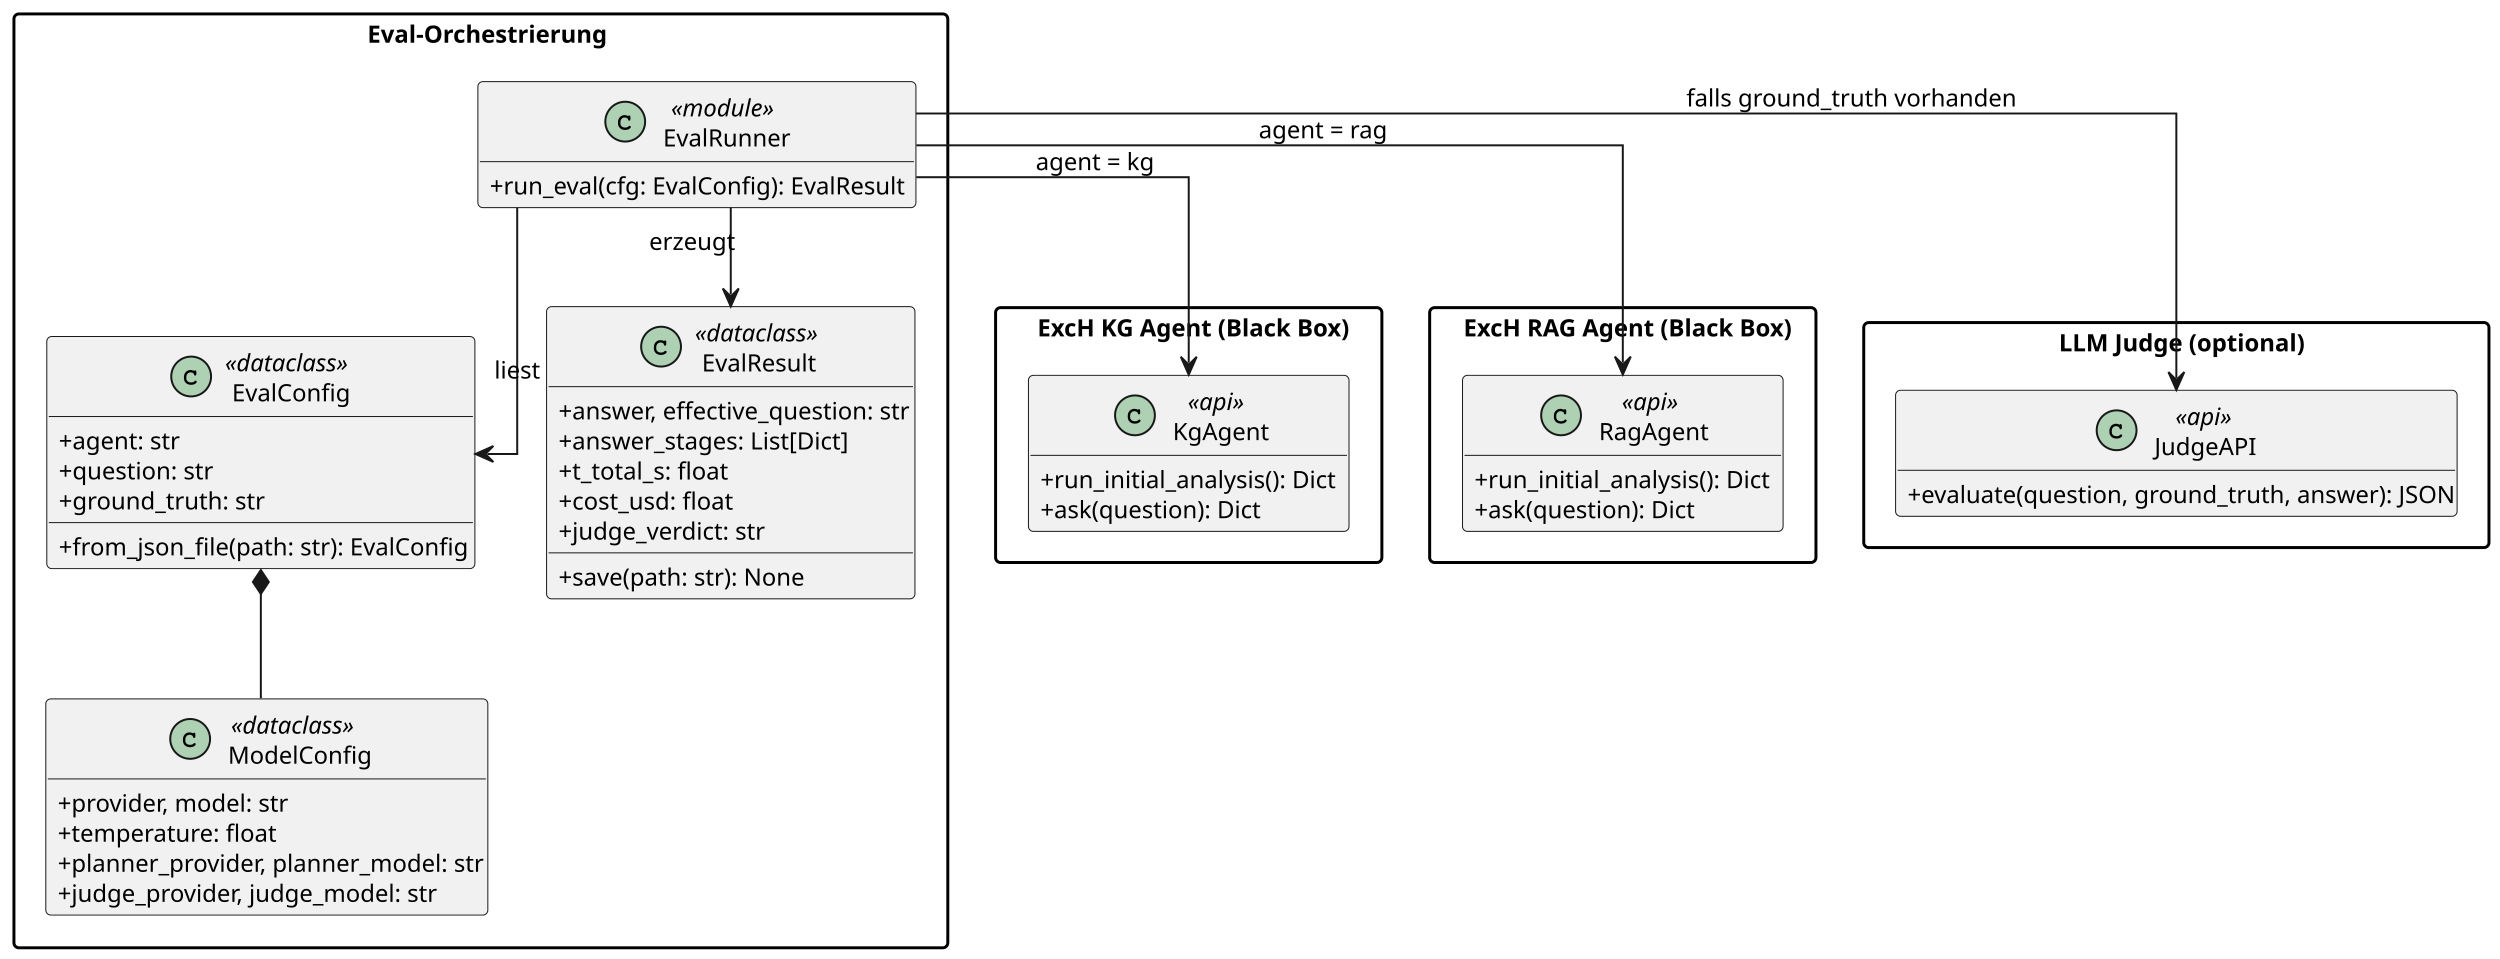
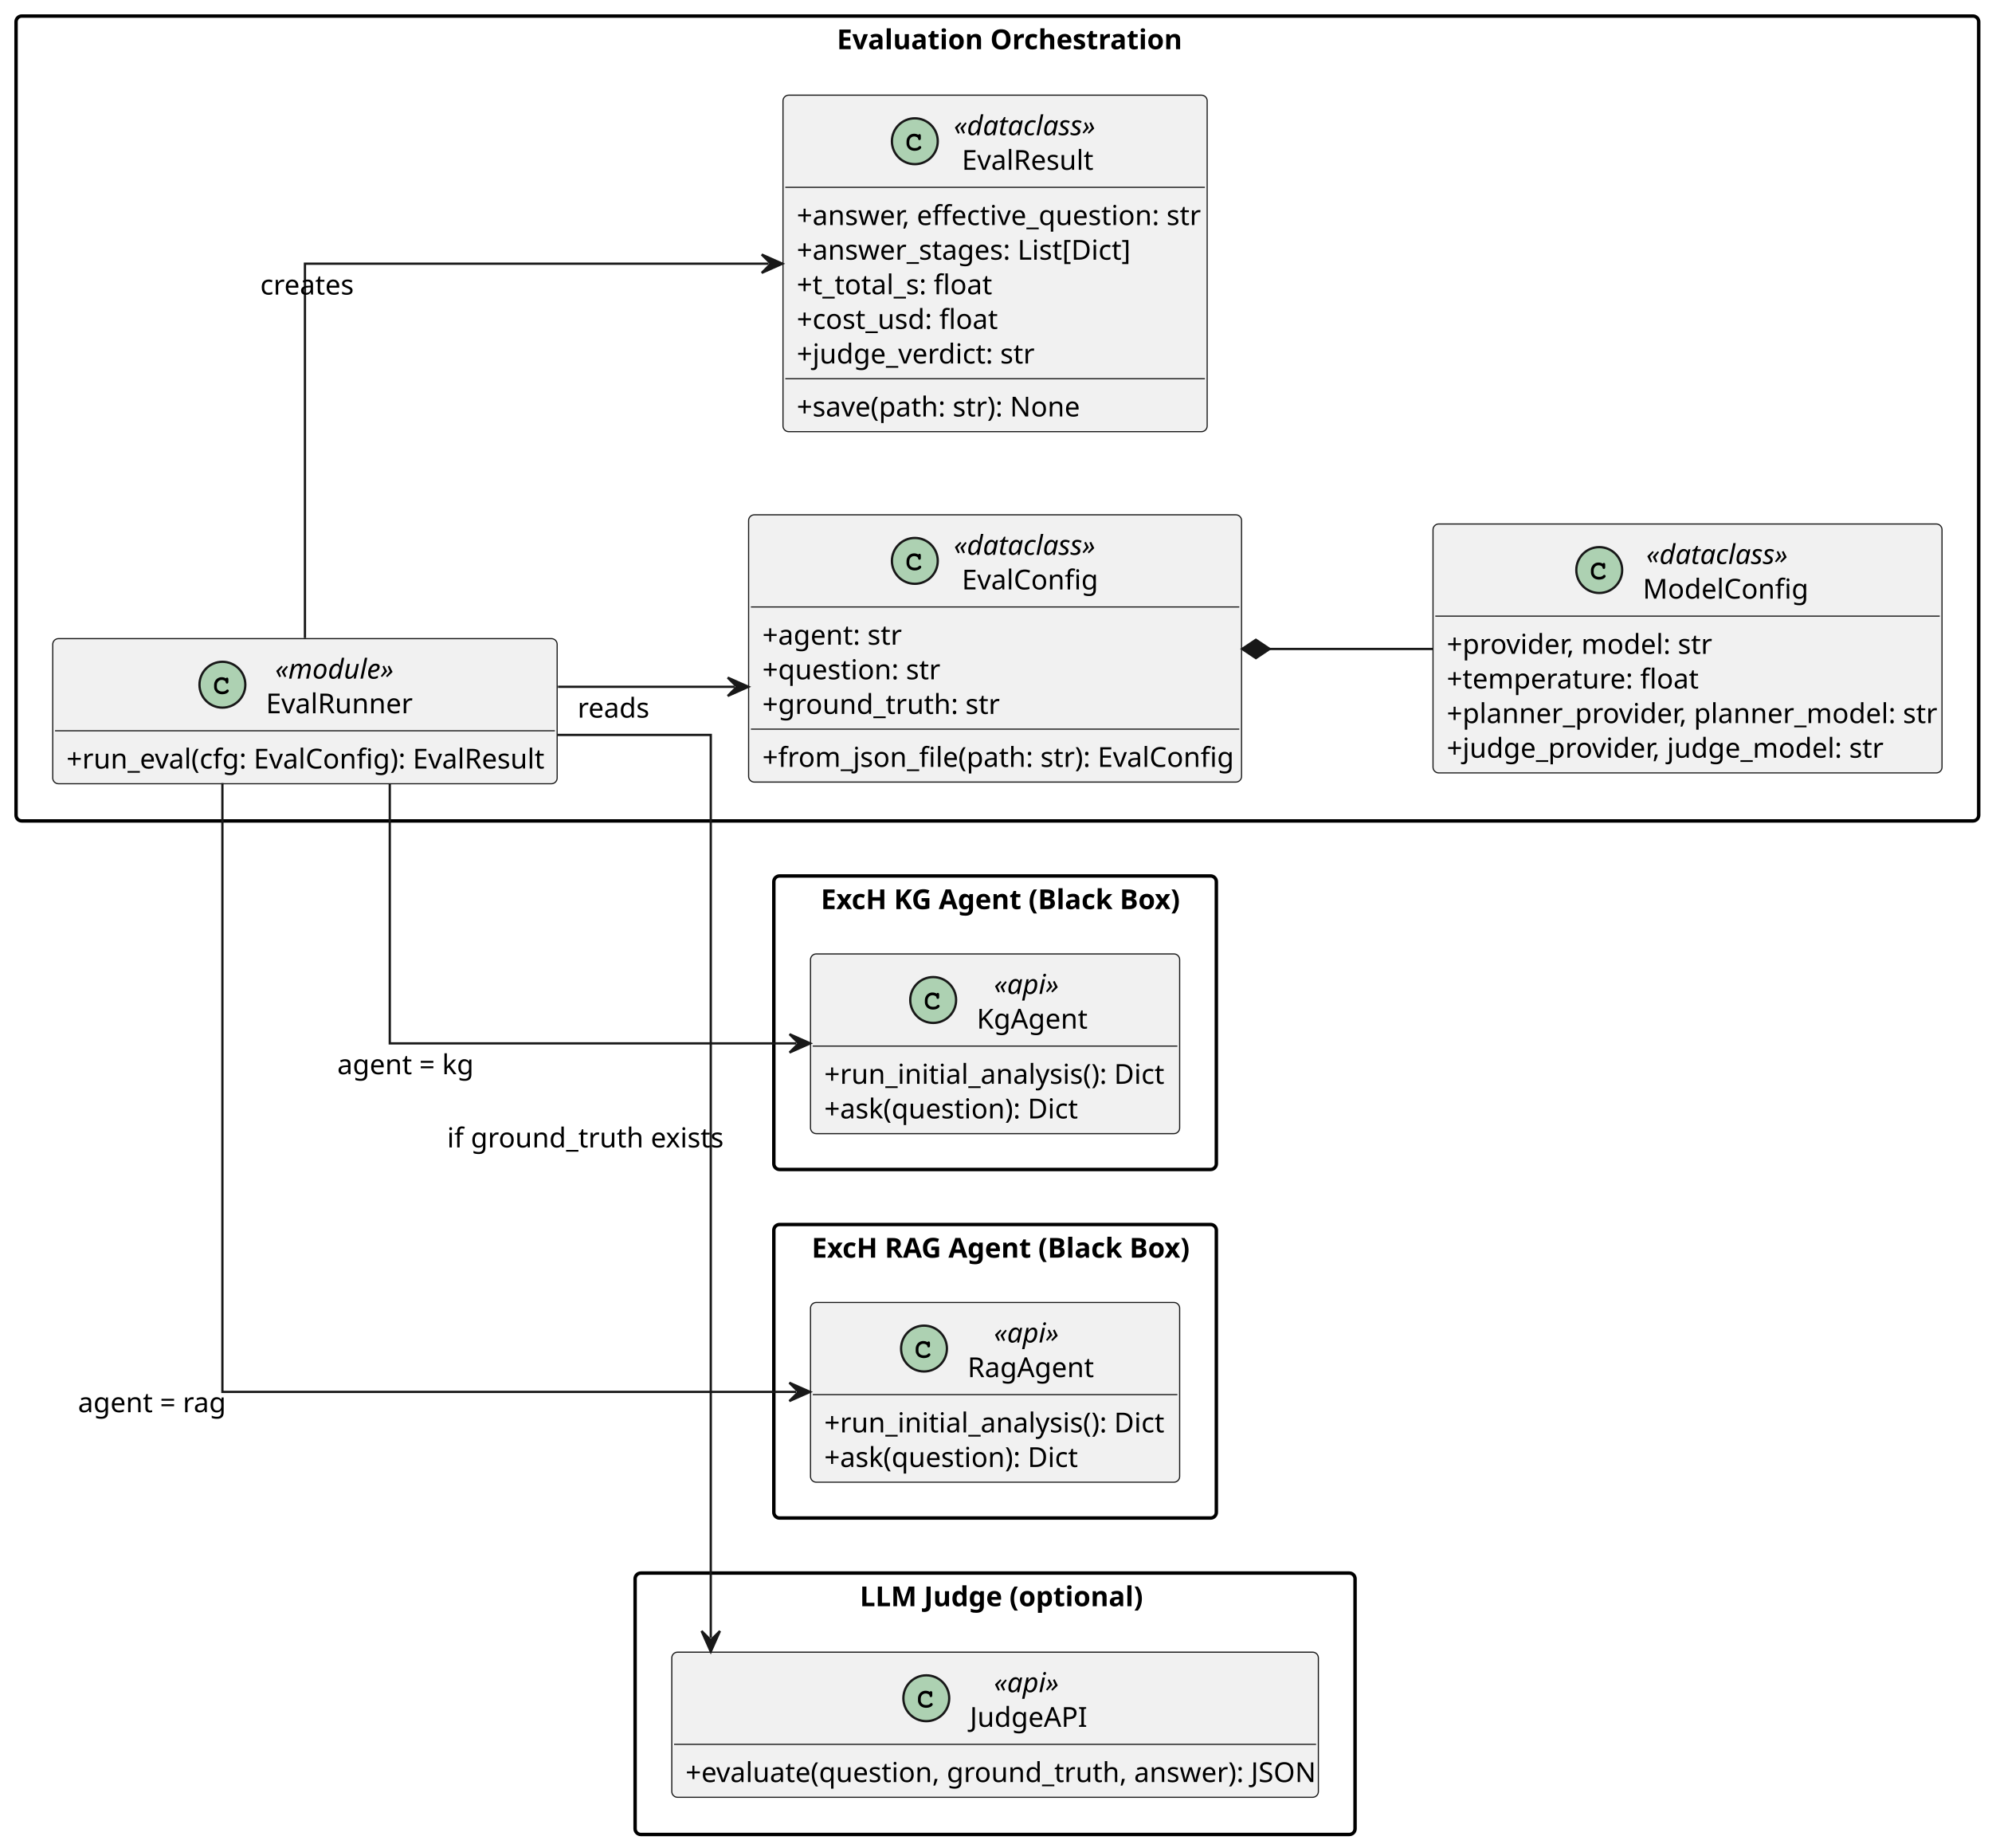
- <svg xmlns="http://www.w3.org/2000/svg" contentStyleType="text/css" height="702.917px" preserveAspectRatio="none" style="width:1831px;height:702px;background:#FFFFFF;" version="1.1" viewBox="0 0 1831 702" width="1831.667px" zoomAndPan="magnify">
+ <svg xmlns="http://www.w3.org/2000/svg" contentStyleType="text/css" height="1175.417px" preserveAspectRatio="none" style="width:1267px;height:1175px;background:#FFFFFF;" version="1.1" viewBox="0 0 1267 1175" width="1267.292px" zoomAndPan="magnify">
  <defs />
  <g>
-     <g id="cluster_Eval-Orchestrierung">
-       <rect fill="none" height="683.958" rx="3.646" ry="3.646" style="stroke:#000000;stroke-width:2.188;" width="683.958" x="10.208" y="10.208" />
-       <text fill="#000000" font-family="sans-serif" font-size="17.5" font-weight="bold" lengthAdjust="spacing" textLength="166.25" x="269.062" y="31.291">Eval-Orchestrierung</text>
+     <g id="cluster_Evaluation Orchestration">
+       <rect fill="none" height="511.875" rx="3.646" ry="3.646" style="stroke:#000000;stroke-width:2.188;" width="1248.333" x="10.208" y="10.208" />
+       <text fill="#000000" font-family="sans-serif" font-size="17.5" font-weight="bold" lengthAdjust="spacing" textLength="204.167" x="532.292" y="31.291">Evaluation Orchestration</text>
    </g>
    <g id="cluster_ExcH KG Agent (Black Box)">
-       <rect fill="none" height="186.667" rx="3.646" ry="3.646" style="stroke:#000000;stroke-width:2.188;" width="282.917" x="729.167" y="225.312" />
-       <text fill="#000000" font-family="sans-serif" font-size="17.5" font-weight="bold" lengthAdjust="spacing" textLength="221.667" x="759.792" y="246.396">ExcH KG Agent (Black Box)</text>
+       <rect fill="none" height="186.667" rx="3.646" ry="3.646" style="stroke:#000000;stroke-width:2.188;" width="281.458" x="492.188" y="557.083" />
+       <text fill="#000000" font-family="sans-serif" font-size="17.5" font-weight="bold" lengthAdjust="spacing" textLength="221.667" x="522.083" y="578.167">ExcH KG Agent (Black Box)</text>
    </g>
    <g id="cluster_ExcH RAG Agent (Black Box)">
-       <rect fill="none" height="186.667" rx="3.646" ry="3.646" style="stroke:#000000;stroke-width:2.188;" width="282.917" x="1047.083" y="225.312" />
-       <text fill="#000000" font-family="sans-serif" font-size="17.5" font-weight="bold" lengthAdjust="spacing" textLength="233.333" x="1071.875" y="246.396">ExcH RAG Agent (Black Box)</text>
+       <rect fill="none" height="186.667" rx="3.646" ry="3.646" style="stroke:#000000;stroke-width:2.188;" width="281.458" x="492.188" y="778.75" />
+       <text fill="#000000" font-family="sans-serif" font-size="17.5" font-weight="bold" lengthAdjust="spacing" textLength="233.333" x="516.25" y="799.833">ExcH RAG Agent (Black Box)</text>
    </g>
    <g id="cluster_LLM Judge (optional)">
-       <rect fill="none" height="164.792" rx="3.646" ry="3.646" style="stroke:#000000;stroke-width:2.188;" width="457.917" x="1365" y="236.25" />
-       <text fill="#000000" font-family="sans-serif" font-size="17.5" font-weight="bold" lengthAdjust="spacing" textLength="172.083" x="1507.917" y="257.333">LLM Judge (optional)</text>
+       <rect fill="none" height="166.25" rx="3.646" ry="3.646" style="stroke:#000000;stroke-width:2.188;" width="457.917" x="403.958" y="1000.417" />
+       <text fill="#000000" font-family="sans-serif" font-size="17.5" font-weight="bold" lengthAdjust="spacing" textLength="172.083" x="546.875" y="1021.5">LLM Judge (optional)</text>
    </g>
    <g id="elem_ModelConfig">
-       <rect codeLine="23" fill="#F1F1F1" height="158.32" id="ModelConfig" rx="3.646" ry="3.646" style="stroke:#181818;stroke-width:0.729;" width="323.75" x="33.542" y="511.875" />
-       <ellipse cx="139.271" cy="541.178" fill="#ADD1B2" rx="14.583" ry="14.583" style="stroke:#181818;stroke-width:1.458;" />
-       <path d="M141.435,537.1 Q141.595,536.872 141.789,536.758 Q141.982,536.644 142.21,536.644 Q142.598,536.644 142.837,536.917 Q143.076,537.191 143.076,537.806 L143.076,539.31 Q143.076,539.925 142.837,540.199 Q142.598,540.472 142.21,540.472 Q141.846,540.472 141.641,540.267 Q141.435,540.085 141.322,539.538 Q141.276,539.173 141.094,538.991 Q140.729,538.604 140.102,538.376 Q139.476,538.148 138.838,538.148 Q138.063,538.148 137.402,538.49 Q136.742,538.831 136.24,539.595 Q135.739,540.358 135.739,541.429 L135.739,542.568 Q135.739,543.822 136.662,544.665 Q137.585,545.508 139.202,545.508 Q140.182,545.508 140.866,545.257 Q141.253,545.098 141.686,544.642 Q141.96,544.369 142.119,544.289 Q142.279,544.209 142.461,544.209 Q142.826,544.209 143.088,544.471 Q143.35,544.733 143.35,545.098 Q143.35,545.462 142.985,545.872 Q142.461,546.465 141.641,546.807 Q140.547,547.262 139.225,547.262 Q137.653,547.262 136.423,546.624 Q135.397,546.123 134.691,545.006 Q133.984,543.89 133.984,542.591 L133.984,541.406 Q133.984,540.039 134.622,538.854 Q135.26,537.669 136.388,537.031 Q137.516,536.393 138.769,536.393 Q139.544,536.393 140.205,536.564 Q140.866,536.735 141.435,537.1 Z " fill="#000000" />
-       <text fill="#000000" font-family="sans-serif" font-size="17.5" font-style="italic" lengthAdjust="spacing" textLength="96.25" x="169.167" y="537.333">«dataclass»</text>
-       <text fill="#000000" font-family="sans-serif" font-size="17.5" lengthAdjust="spacing" textLength="100.625" x="166.979" y="559.345">ModelConfig</text>
-       <line style="stroke:#181818;stroke-width:0.729;" x1="35" x2="355.833" y1="570.482" y2="570.482" />
-       <text fill="#000000" font-family="sans-serif" font-size="17.5" lengthAdjust="spacing" textLength="163.333" x="42.292" y="594.482">+provider, model: str</text>
-       <text fill="#000000" font-family="sans-serif" font-size="17.5" lengthAdjust="spacing" textLength="150.208" x="42.292" y="616.493">+temperature: float</text>
-       <text fill="#000000" font-family="sans-serif" font-size="17.5" lengthAdjust="spacing" textLength="306.25" x="42.292" y="638.505">+planner_provider, planner_model: str</text>
-       <text fill="#000000" font-family="sans-serif" font-size="17.5" lengthAdjust="spacing" textLength="274.167" x="42.292" y="660.517">+judge_provider, judge_model: str</text>
+       <rect codeLine="23" fill="#F1F1F1" height="158.32" id="ModelConfig" rx="3.646" ry="3.646" style="stroke:#181818;stroke-width:0.729;" width="323.75" x="911.458" y="333.229" />
+       <ellipse cx="1017.188" cy="362.533" fill="#ADD1B2" rx="14.583" ry="14.583" style="stroke:#181818;stroke-width:1.458;" />
+       <path d="M1019.352,358.454 Q1019.512,358.226 1019.705,358.112 Q1019.899,357.998 1020.127,357.998 Q1020.514,357.998 1020.754,358.272 Q1020.993,358.545 1020.993,359.16 L1020.993,360.664 Q1020.993,361.279 1020.754,361.553 Q1020.514,361.826 1020.127,361.826 Q1019.762,361.826 1019.557,361.621 Q1019.352,361.439 1019.238,360.892 Q1019.193,360.527 1019.01,360.345 Q1018.646,359.958 1018.019,359.73 Q1017.393,359.502 1016.755,359.502 Q1015.98,359.502 1015.319,359.844 Q1014.658,360.185 1014.157,360.949 Q1013.656,361.712 1013.656,362.783 L1013.656,363.923 Q1013.656,365.176 1014.578,366.019 Q1015.501,366.862 1017.119,366.862 Q1018.099,366.862 1018.783,366.611 Q1019.17,366.452 1019.603,365.996 Q1019.876,365.723 1020.036,365.643 Q1020.195,365.563 1020.378,365.563 Q1020.742,365.563 1021.004,365.825 Q1021.266,366.087 1021.266,366.452 Q1021.266,366.816 1020.902,367.227 Q1020.378,367.819 1019.557,368.161 Q1018.463,368.616 1017.142,368.616 Q1015.57,368.616 1014.339,367.978 Q1013.314,367.477 1012.607,366.361 Q1011.901,365.244 1011.901,363.945 L1011.901,362.76 Q1011.901,361.393 1012.539,360.208 Q1013.177,359.023 1014.305,358.385 Q1015.433,357.747 1016.686,357.747 Q1017.461,357.747 1018.122,357.918 Q1018.783,358.089 1019.352,358.454 Z " fill="#000000" />
+       <text fill="#000000" font-family="sans-serif" font-size="17.5" font-style="italic" lengthAdjust="spacing" textLength="96.25" x="1047.083" y="358.687">«dataclass»</text>
+       <text fill="#000000" font-family="sans-serif" font-size="17.5" lengthAdjust="spacing" textLength="100.625" x="1044.896" y="380.699">ModelConfig</text>
+       <line style="stroke:#181818;stroke-width:0.729;" x1="912.917" x2="1233.75" y1="391.836" y2="391.836" />
+       <text fill="#000000" font-family="sans-serif" font-size="17.5" lengthAdjust="spacing" textLength="163.333" x="920.208" y="415.836">+provider, model: str</text>
+       <text fill="#000000" font-family="sans-serif" font-size="17.5" lengthAdjust="spacing" textLength="150.208" x="920.208" y="437.848">+temperature: float</text>
+       <text fill="#000000" font-family="sans-serif" font-size="17.5" lengthAdjust="spacing" textLength="306.25" x="920.208" y="459.859">+planner_provider, planner_model: str</text>
+       <text fill="#000000" font-family="sans-serif" font-size="17.5" lengthAdjust="spacing" textLength="274.167" x="920.208" y="481.871">+judge_provider, judge_model: str</text>
    </g>
    <g id="elem_EvalConfig">
-       <rect codeLine="29" fill="#F1F1F1" height="169.987" id="EvalConfig" rx="3.646" ry="3.646" style="stroke:#181818;stroke-width:0.729;" width="313.542" x="34.271" y="246.458" />
-       <ellipse cx="140" cy="275.762" fill="#ADD1B2" rx="14.583" ry="14.583" style="stroke:#181818;stroke-width:1.458;" />
-       <path d="M142.165,271.683 Q142.324,271.455 142.518,271.341 Q142.712,271.227 142.94,271.227 Q143.327,271.227 143.566,271.501 Q143.805,271.774 143.805,272.389 L143.805,273.893 Q143.805,274.509 143.566,274.782 Q143.327,275.055 142.94,275.055 Q142.575,275.055 142.37,274.85 Q142.165,274.668 142.051,274.121 Q142.005,273.757 141.823,273.574 Q141.458,273.187 140.832,272.959 Q140.205,272.731 139.567,272.731 Q138.792,272.731 138.131,273.073 Q137.471,273.415 136.969,274.178 Q136.468,274.941 136.468,276.012 L136.468,277.152 Q136.468,278.405 137.391,279.248 Q138.314,280.091 139.932,280.091 Q140.911,280.091 141.595,279.841 Q141.982,279.681 142.415,279.225 Q142.689,278.952 142.848,278.872 Q143.008,278.792 143.19,278.792 Q143.555,278.792 143.817,279.054 Q144.079,279.316 144.079,279.681 Q144.079,280.046 143.714,280.456 Q143.19,281.048 142.37,281.39 Q141.276,281.846 139.954,281.846 Q138.382,281.846 137.152,281.208 Q136.126,280.706 135.42,279.59 Q134.714,278.473 134.714,277.175 L134.714,275.99 Q134.714,274.622 135.352,273.438 Q135.99,272.253 137.118,271.615 Q138.245,270.977 139.499,270.977 Q140.273,270.977 140.934,271.147 Q141.595,271.318 142.165,271.683 Z " fill="#000000" />
-       <text fill="#000000" font-family="sans-serif" font-size="17.5" font-style="italic" lengthAdjust="spacing" textLength="96.25" x="164.792" y="271.916">«dataclass»</text>
-       <text fill="#000000" font-family="sans-serif" font-size="17.5" lengthAdjust="spacing" textLength="86.042" x="169.896" y="293.928">EvalConfig</text>
-       <line style="stroke:#181818;stroke-width:0.729;" x1="35.729" x2="346.354" y1="305.065" y2="305.065" />
-       <text fill="#000000" font-family="sans-serif" font-size="17.5" lengthAdjust="spacing" textLength="84.583" x="43.021" y="329.065">+agent: str</text>
-       <text fill="#000000" font-family="sans-serif" font-size="17.5" lengthAdjust="spacing" textLength="109.375" x="43.021" y="351.077">+question: str</text>
-       <text fill="#000000" font-family="sans-serif" font-size="17.5" lengthAdjust="spacing" textLength="141.458" x="43.021" y="373.088">+ground_truth: str</text>
-       <line style="stroke:#181818;stroke-width:0.729;" x1="35.729" x2="346.354" y1="382.767" y2="382.767" />
-       <text fill="#000000" font-family="sans-serif" font-size="17.5" lengthAdjust="spacing" textLength="296.042" x="43.021" y="406.767">+from_json_file(path: str): EvalConfig</text>
+       <rect codeLine="29" fill="#F1F1F1" height="169.987" id="EvalConfig" rx="3.646" ry="3.646" style="stroke:#181818;stroke-width:0.729;" width="313.542" x="476.146" y="327.396" />
+       <ellipse cx="581.875" cy="356.699" fill="#ADD1B2" rx="14.583" ry="14.583" style="stroke:#181818;stroke-width:1.458;" />
+       <path d="M584.04,352.62 Q584.199,352.393 584.393,352.279 Q584.587,352.165 584.814,352.165 Q585.202,352.165 585.441,352.438 Q585.68,352.712 585.68,353.327 L585.68,354.831 Q585.68,355.446 585.441,355.719 Q585.202,355.993 584.814,355.993 Q584.45,355.993 584.245,355.788 Q584.04,355.606 583.926,355.059 Q583.88,354.694 583.698,354.512 Q583.333,354.124 582.707,353.897 Q582.08,353.669 581.442,353.669 Q580.667,353.669 580.006,354.01 Q579.346,354.352 578.844,355.116 Q578.343,355.879 578.343,356.95 L578.343,358.089 Q578.343,359.342 579.266,360.185 Q580.189,361.029 581.807,361.029 Q582.787,361.029 583.47,360.778 Q583.857,360.618 584.29,360.163 Q584.564,359.889 584.723,359.81 Q584.883,359.73 585.065,359.73 Q585.43,359.73 585.692,359.992 Q585.954,360.254 585.954,360.618 Q585.954,360.983 585.589,361.393 Q585.065,361.986 584.245,362.327 Q583.151,362.783 581.829,362.783 Q580.257,362.783 579.027,362.145 Q578.001,361.644 577.295,360.527 Q576.588,359.411 576.588,358.112 L576.588,356.927 Q576.588,355.56 577.227,354.375 Q577.865,353.19 578.992,352.552 Q580.12,351.914 581.374,351.914 Q582.148,351.914 582.809,352.085 Q583.47,352.256 584.04,352.62 Z " fill="#000000" />
+       <text fill="#000000" font-family="sans-serif" font-size="17.5" font-style="italic" lengthAdjust="spacing" textLength="96.25" x="606.667" y="352.854">«dataclass»</text>
+       <text fill="#000000" font-family="sans-serif" font-size="17.5" lengthAdjust="spacing" textLength="86.042" x="611.771" y="374.866">EvalConfig</text>
+       <line style="stroke:#181818;stroke-width:0.729;" x1="477.604" x2="788.229" y1="386.003" y2="386.003" />
+       <text fill="#000000" font-family="sans-serif" font-size="17.5" lengthAdjust="spacing" textLength="84.583" x="484.896" y="410.002">+agent: str</text>
+       <text fill="#000000" font-family="sans-serif" font-size="17.5" lengthAdjust="spacing" textLength="109.375" x="484.896" y="432.014">+question: str</text>
+       <text fill="#000000" font-family="sans-serif" font-size="17.5" lengthAdjust="spacing" textLength="141.458" x="484.896" y="454.026">+ground_truth: str</text>
+       <line style="stroke:#181818;stroke-width:0.729;" x1="477.604" x2="788.229" y1="463.704" y2="463.704" />
+       <text fill="#000000" font-family="sans-serif" font-size="17.5" lengthAdjust="spacing" textLength="296.042" x="484.896" y="487.704">+from_json_file(path: str): EvalConfig</text>
    </g>
    <g id="elem_EvalRunner">
-       <rect codeLine="36" fill="#F1F1F1" height="92.285" id="EvalRunner" rx="3.646" ry="3.646" style="stroke:#181818;stroke-width:0.729;" width="320.833" x="350" y="59.792" />
-       <ellipse cx="457.917" cy="89.095" fill="#ADD1B2" rx="14.583" ry="14.583" style="stroke:#181818;stroke-width:1.458;" />
-       <path d="M460.081,85.016 Q460.241,84.788 460.435,84.674 Q460.628,84.561 460.856,84.561 Q461.243,84.561 461.483,84.834 Q461.722,85.107 461.722,85.723 L461.722,87.227 Q461.722,87.842 461.483,88.115 Q461.243,88.389 460.856,88.389 Q460.491,88.389 460.286,88.184 Q460.081,88.001 459.967,87.454 Q459.922,87.09 459.74,86.908 Q459.375,86.52 458.748,86.292 Q458.122,86.064 457.484,86.064 Q456.709,86.064 456.048,86.406 Q455.387,86.748 454.886,87.511 Q454.385,88.275 454.385,89.346 L454.385,90.485 Q454.385,91.738 455.308,92.581 Q456.231,93.424 457.848,93.424 Q458.828,93.424 459.512,93.174 Q459.899,93.014 460.332,92.559 Q460.606,92.285 460.765,92.205 Q460.925,92.126 461.107,92.126 Q461.471,92.126 461.733,92.388 Q461.995,92.65 461.995,93.014 Q461.995,93.379 461.631,93.789 Q461.107,94.382 460.286,94.723 Q459.193,95.179 457.871,95.179 Q456.299,95.179 455.068,94.541 Q454.043,94.04 453.337,92.923 Q452.63,91.807 452.63,90.508 L452.63,89.323 Q452.63,87.956 453.268,86.771 Q453.906,85.586 455.034,84.948 Q456.162,84.31 457.415,84.31 Q458.19,84.31 458.851,84.481 Q459.512,84.652 460.081,85.016 Z " fill="#000000" />
-       <text fill="#000000" font-family="sans-serif" font-size="17.5" font-style="italic" lengthAdjust="spacing" textLength="81.667" x="491.458" y="85.25">«module»</text>
-       <text fill="#000000" font-family="sans-serif" font-size="17.5" lengthAdjust="spacing" textLength="93.333" x="485.625" y="107.262">EvalRunner</text>
-       <line style="stroke:#181818;stroke-width:0.729;" x1="351.458" x2="669.375" y1="118.398" y2="118.398" />
-       <text fill="#000000" font-family="sans-serif" font-size="17.5" lengthAdjust="spacing" textLength="303.333" x="358.75" y="142.398">+run_eval(cfg: EvalConfig): EvalResult</text>
+       <rect codeLine="36" fill="#F1F1F1" height="92.285" id="EvalRunner" rx="3.646" ry="3.646" style="stroke:#181818;stroke-width:0.729;" width="320.833" x="33.542" y="406.146" />
+       <ellipse cx="141.458" cy="435.449" fill="#ADD1B2" rx="14.583" ry="14.583" style="stroke:#181818;stroke-width:1.458;" />
+       <path d="M143.623,431.37 Q143.783,431.143 143.976,431.029 Q144.17,430.915 144.398,430.915 Q144.785,430.915 145.024,431.188 Q145.264,431.462 145.264,432.077 L145.264,433.581 Q145.264,434.196 145.024,434.469 Q144.785,434.743 144.398,434.743 Q144.033,434.743 143.828,434.538 Q143.623,434.356 143.509,433.809 Q143.464,433.444 143.281,433.262 Q142.917,432.874 142.29,432.647 Q141.663,432.419 141.025,432.419 Q140.251,432.419 139.59,432.76 Q138.929,433.102 138.428,433.866 Q137.926,434.629 137.926,435.7 L137.926,436.839 Q137.926,438.092 138.849,438.935 Q139.772,439.779 141.39,439.779 Q142.37,439.779 143.053,439.528 Q143.441,439.368 143.874,438.913 Q144.147,438.639 144.307,438.56 Q144.466,438.48 144.648,438.48 Q145.013,438.48 145.275,438.742 Q145.537,439.004 145.537,439.368 Q145.537,439.733 145.173,440.143 Q144.648,440.736 143.828,441.077 Q142.734,441.533 141.413,441.533 Q139.84,441.533 138.61,440.895 Q137.585,440.394 136.878,439.277 Q136.172,438.161 136.172,436.862 L136.172,435.677 Q136.172,434.31 136.81,433.125 Q137.448,431.94 138.576,431.302 Q139.704,430.664 140.957,430.664 Q141.732,430.664 142.393,430.835 Q143.053,431.006 143.623,431.37 Z " fill="#000000" />
+       <text fill="#000000" font-family="sans-serif" font-size="17.5" font-style="italic" lengthAdjust="spacing" textLength="81.667" x="175" y="431.604">«module»</text>
+       <text fill="#000000" font-family="sans-serif" font-size="17.5" lengthAdjust="spacing" textLength="93.333" x="169.167" y="453.616">EvalRunner</text>
+       <line style="stroke:#181818;stroke-width:0.729;" x1="35" x2="352.917" y1="464.753" y2="464.753" />
+       <text fill="#000000" font-family="sans-serif" font-size="17.5" lengthAdjust="spacing" textLength="303.333" x="42.292" y="488.752">+run_eval(cfg: EvalConfig): EvalResult</text>
    </g>
    <g id="elem_EvalResult">
-       <rect codeLine="40" fill="#F1F1F1" height="214.01" id="EvalResult" rx="3.646" ry="3.646" style="stroke:#181818;stroke-width:0.729;" width="269.792" x="400.312" y="224.583" />
-       <ellipse cx="484.167" cy="253.887" fill="#ADD1B2" rx="14.583" ry="14.583" style="stroke:#181818;stroke-width:1.458;" />
-       <path d="M486.331,249.808 Q486.491,249.58 486.685,249.466 Q486.878,249.352 487.106,249.352 Q487.493,249.352 487.733,249.626 Q487.972,249.899 487.972,250.514 L487.972,252.018 Q487.972,252.633 487.733,252.907 Q487.493,253.18 487.106,253.18 Q486.741,253.18 486.536,252.975 Q486.331,252.793 486.217,252.246 Q486.172,251.881 485.99,251.699 Q485.625,251.312 484.998,251.084 Q484.372,250.856 483.734,250.856 Q482.959,250.856 482.298,251.198 Q481.637,251.54 481.136,252.303 Q480.635,253.066 480.635,254.137 L480.635,255.277 Q480.635,256.53 481.558,257.373 Q482.481,258.216 484.098,258.216 Q485.078,258.216 485.762,257.966 Q486.149,257.806 486.582,257.35 Q486.856,257.077 487.015,256.997 Q487.175,256.917 487.357,256.917 Q487.721,256.917 487.983,257.179 Q488.245,257.441 488.245,257.806 Q488.245,258.171 487.881,258.581 Q487.357,259.173 486.536,259.515 Q485.443,259.971 484.121,259.971 Q482.549,259.971 481.318,259.333 Q480.293,258.831 479.587,257.715 Q478.88,256.598 478.88,255.299 L478.88,254.115 Q478.88,252.747 479.518,251.562 Q480.156,250.378 481.284,249.74 Q482.412,249.102 483.665,249.102 Q484.44,249.102 485.101,249.273 Q485.762,249.443 486.331,249.808 Z " fill="#000000" />
-       <text fill="#000000" font-family="sans-serif" font-size="17.5" font-style="italic" lengthAdjust="spacing" textLength="96.25" x="508.958" y="250.042">«dataclass»</text>
-       <text fill="#000000" font-family="sans-serif" font-size="17.5" lengthAdjust="spacing" textLength="86.042" x="514.062" y="272.053">EvalResult</text>
-       <line style="stroke:#181818;stroke-width:0.729;" x1="401.771" x2="668.646" y1="283.19" y2="283.19" />
-       <text fill="#000000" font-family="sans-serif" font-size="17.5" lengthAdjust="spacing" textLength="252.292" x="409.062" y="307.19">+answer, effective_question: str</text>
-       <text fill="#000000" font-family="sans-serif" font-size="17.5" lengthAdjust="spacing" textLength="212.917" x="409.062" y="329.202">+answer_stages: List[Dict]</text>
-       <text fill="#000000" font-family="sans-serif" font-size="17.5" lengthAdjust="spacing" textLength="121.042" x="409.062" y="351.213">+t_total_s: float</text>
-       <text fill="#000000" font-family="sans-serif" font-size="17.5" lengthAdjust="spacing" textLength="126.875" x="409.062" y="373.225">+cost_usd: float</text>
-       <text fill="#000000" font-family="sans-serif" font-size="17.5" lengthAdjust="spacing" textLength="145.833" x="409.062" y="395.237">+judge_verdict: str</text>
-       <line style="stroke:#181818;stroke-width:0.729;" x1="401.771" x2="668.646" y1="404.915" y2="404.915" />
-       <text fill="#000000" font-family="sans-serif" font-size="17.5" lengthAdjust="spacing" textLength="176.458" x="409.062" y="428.915">+save(path: str): None</text>
+       <rect codeLine="40" fill="#F1F1F1" height="214.01" id="EvalResult" rx="3.646" ry="3.646" style="stroke:#181818;stroke-width:0.729;" width="269.792" x="498.021" y="60.521" />
+       <ellipse cx="581.875" cy="89.824" fill="#ADD1B2" rx="14.583" ry="14.583" style="stroke:#181818;stroke-width:1.458;" />
+       <path d="M584.04,85.745 Q584.199,85.518 584.393,85.404 Q584.587,85.29 584.814,85.29 Q585.202,85.29 585.441,85.563 Q585.68,85.837 585.68,86.452 L585.68,87.956 Q585.68,88.571 585.441,88.844 Q585.202,89.118 584.814,89.118 Q584.45,89.118 584.245,88.913 Q584.04,88.731 583.926,88.184 Q583.88,87.819 583.698,87.637 Q583.333,87.249 582.707,87.022 Q582.08,86.794 581.442,86.794 Q580.667,86.794 580.006,87.135 Q579.346,87.477 578.844,88.241 Q578.343,89.004 578.343,90.075 L578.343,91.214 Q578.343,92.467 579.266,93.311 Q580.189,94.154 581.807,94.154 Q582.787,94.154 583.47,93.903 Q583.857,93.743 584.29,93.288 Q584.564,93.014 584.723,92.935 Q584.883,92.855 585.065,92.855 Q585.43,92.855 585.692,93.117 Q585.954,93.379 585.954,93.743 Q585.954,94.108 585.589,94.518 Q585.065,95.111 584.245,95.453 Q583.151,95.908 581.829,95.908 Q580.257,95.908 579.027,95.27 Q578.001,94.769 577.295,93.652 Q576.588,92.536 576.588,91.237 L576.588,90.052 Q576.588,88.685 577.227,87.5 Q577.865,86.315 578.992,85.677 Q580.12,85.039 581.374,85.039 Q582.148,85.039 582.809,85.21 Q583.47,85.381 584.04,85.745 Z " fill="#000000" />
+       <text fill="#000000" font-family="sans-serif" font-size="17.5" font-style="italic" lengthAdjust="spacing" textLength="96.25" x="606.667" y="85.979">«dataclass»</text>
+       <text fill="#000000" font-family="sans-serif" font-size="17.5" lengthAdjust="spacing" textLength="86.042" x="611.771" y="107.991">EvalResult</text>
+       <line style="stroke:#181818;stroke-width:0.729;" x1="499.479" x2="766.354" y1="119.128" y2="119.128" />
+       <text fill="#000000" font-family="sans-serif" font-size="17.5" lengthAdjust="spacing" textLength="252.292" x="506.771" y="143.127">+answer, effective_question: str</text>
+       <text fill="#000000" font-family="sans-serif" font-size="17.5" lengthAdjust="spacing" textLength="212.917" x="506.771" y="165.139">+answer_stages: List[Dict]</text>
+       <text fill="#000000" font-family="sans-serif" font-size="17.5" lengthAdjust="spacing" textLength="121.042" x="506.771" y="187.151">+t_total_s: float</text>
+       <text fill="#000000" font-family="sans-serif" font-size="17.5" lengthAdjust="spacing" textLength="126.875" x="506.771" y="209.163">+cost_usd: float</text>
+       <text fill="#000000" font-family="sans-serif" font-size="17.5" lengthAdjust="spacing" textLength="145.833" x="506.771" y="231.174">+judge_verdict: str</text>
+       <line style="stroke:#181818;stroke-width:0.729;" x1="499.479" x2="766.354" y1="240.853" y2="240.853" />
+       <text fill="#000000" font-family="sans-serif" font-size="17.5" lengthAdjust="spacing" textLength="176.458" x="506.771" y="264.853">+save(path: str): None</text>
    </g>
    <g id="elem_KgAgent">
-       <rect codeLine="55" fill="#F1F1F1" height="114.297" id="KgAgent" rx="3.646" ry="3.646" style="stroke:#181818;stroke-width:0.729;" width="234.792" x="753.229" y="274.896" />
-       <ellipse cx="831.25" cy="304.199" fill="#ADD1B2" rx="14.583" ry="14.583" style="stroke:#181818;stroke-width:1.458;" />
-       <path d="M833.415,300.12 Q833.574,299.893 833.768,299.779 Q833.962,299.665 834.189,299.665 Q834.577,299.665 834.816,299.938 Q835.055,300.212 835.055,300.827 L835.055,302.331 Q835.055,302.946 834.816,303.219 Q834.577,303.493 834.189,303.493 Q833.825,303.493 833.62,303.288 Q833.415,303.106 833.301,302.559 Q833.255,302.194 833.073,302.012 Q832.708,301.624 832.082,301.397 Q831.455,301.169 830.817,301.169 Q830.042,301.169 829.381,301.51 Q828.721,301.852 828.219,302.616 Q827.718,303.379 827.718,304.45 L827.718,305.589 Q827.718,306.842 828.641,307.685 Q829.564,308.529 831.182,308.529 Q832.162,308.529 832.845,308.278 Q833.232,308.118 833.665,307.663 Q833.939,307.389 834.098,307.31 Q834.258,307.23 834.44,307.23 Q834.805,307.23 835.067,307.492 Q835.329,307.754 835.329,308.118 Q835.329,308.483 834.964,308.893 Q834.44,309.486 833.62,309.827 Q832.526,310.283 831.204,310.283 Q829.632,310.283 828.402,309.645 Q827.376,309.144 826.67,308.027 Q825.963,306.911 825.963,305.612 L825.963,304.427 Q825.963,303.06 826.602,301.875 Q827.24,300.69 828.367,300.052 Q829.495,299.414 830.749,299.414 Q831.523,299.414 832.184,299.585 Q832.845,299.756 833.415,300.12 Z " fill="#000000" />
-       <text fill="#000000" font-family="sans-serif" font-size="17.5" font-style="italic" lengthAdjust="spacing" textLength="45.208" x="869.896" y="300.354">«api»</text>
-       <text fill="#000000" font-family="sans-serif" font-size="17.5" lengthAdjust="spacing" textLength="67.083" x="858.958" y="322.366">KgAgent</text>
-       <line style="stroke:#181818;stroke-width:0.729;" x1="754.688" x2="986.562" y1="333.503" y2="333.503" />
-       <text fill="#000000" font-family="sans-serif" font-size="17.5" lengthAdjust="spacing" textLength="217.292" x="761.979" y="357.502">+run_initial_analysis(): Dict</text>
-       <text fill="#000000" font-family="sans-serif" font-size="17.5" lengthAdjust="spacing" textLength="160.417" x="761.979" y="379.514">+ask(question): Dict</text>
+       <rect codeLine="55" fill="#F1F1F1" height="114.297" id="KgAgent" rx="3.646" ry="3.646" style="stroke:#181818;stroke-width:0.729;" width="234.792" x="515.521" y="606.667" />
+       <ellipse cx="593.542" cy="635.97" fill="#ADD1B2" rx="14.583" ry="14.583" style="stroke:#181818;stroke-width:1.458;" />
+       <path d="M595.706,631.891 Q595.866,631.663 596.06,631.549 Q596.253,631.436 596.481,631.436 Q596.869,631.436 597.108,631.709 Q597.347,631.982 597.347,632.598 L597.347,634.102 Q597.347,634.717 597.108,634.99 Q596.869,635.264 596.481,635.264 Q596.116,635.264 595.912,635.059 Q595.706,634.876 595.592,634.329 Q595.547,633.965 595.365,633.783 Q595,633.395 594.373,633.167 Q593.747,632.939 593.109,632.939 Q592.334,632.939 591.673,633.281 Q591.012,633.623 590.511,634.386 Q590.01,635.15 590.01,636.221 L590.01,637.36 Q590.01,638.613 590.933,639.456 Q591.856,640.299 593.473,640.299 Q594.453,640.299 595.137,640.049 Q595.524,639.889 595.957,639.434 Q596.231,639.16 596.39,639.08 Q596.549,639.001 596.732,639.001 Q597.096,639.001 597.358,639.263 Q597.62,639.525 597.62,639.889 Q597.62,640.254 597.256,640.664 Q596.732,641.256 595.912,641.598 Q594.818,642.054 593.496,642.054 Q591.924,642.054 590.693,641.416 Q589.668,640.915 588.962,639.798 Q588.255,638.682 588.255,637.383 L588.255,636.198 Q588.255,634.831 588.893,633.646 Q589.531,632.461 590.659,631.823 Q591.787,631.185 593.04,631.185 Q593.815,631.185 594.476,631.356 Q595.137,631.527 595.706,631.891 Z " fill="#000000" />
+       <text fill="#000000" font-family="sans-serif" font-size="17.5" font-style="italic" lengthAdjust="spacing" textLength="45.208" x="632.188" y="632.125">«api»</text>
+       <text fill="#000000" font-family="sans-serif" font-size="17.5" lengthAdjust="spacing" textLength="67.083" x="621.25" y="654.137">KgAgent</text>
+       <line style="stroke:#181818;stroke-width:0.729;" x1="516.979" x2="748.854" y1="665.273" y2="665.273" />
+       <text fill="#000000" font-family="sans-serif" font-size="17.5" lengthAdjust="spacing" textLength="217.292" x="524.271" y="689.273">+run_initial_analysis(): Dict</text>
+       <text fill="#000000" font-family="sans-serif" font-size="17.5" lengthAdjust="spacing" textLength="160.417" x="524.271" y="711.285">+ask(question): Dict</text>
    </g>
    <g id="elem_RagAgent">
-       <rect codeLine="62" fill="#F1F1F1" height="114.297" id="RagAgent" rx="3.646" ry="3.646" style="stroke:#181818;stroke-width:0.729;" width="234.792" x="1071.146" y="274.896" />
-       <ellipse cx="1143.333" cy="304.199" fill="#ADD1B2" rx="14.583" ry="14.583" style="stroke:#181818;stroke-width:1.458;" />
-       <path d="M1145.498,300.12 Q1145.658,299.893 1145.851,299.779 Q1146.045,299.665 1146.273,299.665 Q1146.66,299.665 1146.899,299.938 Q1147.139,300.212 1147.139,300.827 L1147.139,302.331 Q1147.139,302.946 1146.899,303.219 Q1146.66,303.493 1146.273,303.493 Q1145.908,303.493 1145.703,303.288 Q1145.498,303.106 1145.384,302.559 Q1145.339,302.194 1145.156,302.012 Q1144.792,301.624 1144.165,301.397 Q1143.538,301.169 1142.9,301.169 Q1142.126,301.169 1141.465,301.51 Q1140.804,301.852 1140.303,302.616 Q1139.801,303.379 1139.801,304.45 L1139.801,305.589 Q1139.801,306.842 1140.724,307.685 Q1141.647,308.529 1143.265,308.529 Q1144.245,308.529 1144.928,308.278 Q1145.316,308.118 1145.749,307.663 Q1146.022,307.389 1146.182,307.31 Q1146.341,307.23 1146.523,307.23 Q1146.888,307.23 1147.15,307.492 Q1147.412,307.754 1147.412,308.118 Q1147.412,308.483 1147.047,308.893 Q1146.523,309.486 1145.703,309.827 Q1144.609,310.283 1143.288,310.283 Q1141.716,310.283 1140.485,309.645 Q1139.46,309.144 1138.753,308.027 Q1138.047,306.911 1138.047,305.612 L1138.047,304.427 Q1138.047,303.06 1138.685,301.875 Q1139.323,300.69 1140.451,300.052 Q1141.579,299.414 1142.832,299.414 Q1143.607,299.414 1144.268,299.585 Q1144.928,299.756 1145.498,300.12 Z " fill="#000000" />
-       <text fill="#000000" font-family="sans-serif" font-size="17.5" font-style="italic" lengthAdjust="spacing" textLength="45.208" x="1187.812" y="300.354">«api»</text>
-       <text fill="#000000" font-family="sans-serif" font-size="17.5" lengthAdjust="spacing" textLength="78.75" x="1171.042" y="322.366">RagAgent</text>
-       <line style="stroke:#181818;stroke-width:0.729;" x1="1072.604" x2="1304.479" y1="333.503" y2="333.503" />
-       <text fill="#000000" font-family="sans-serif" font-size="17.5" lengthAdjust="spacing" textLength="217.292" x="1079.896" y="357.502">+run_initial_analysis(): Dict</text>
-       <text fill="#000000" font-family="sans-serif" font-size="17.5" lengthAdjust="spacing" textLength="160.417" x="1079.896" y="379.514">+ask(question): Dict</text>
+       <rect codeLine="62" fill="#F1F1F1" height="114.297" id="RagAgent" rx="3.646" ry="3.646" style="stroke:#181818;stroke-width:0.729;" width="234.792" x="515.521" y="828.333" />
+       <ellipse cx="587.708" cy="857.637" fill="#ADD1B2" rx="14.583" ry="14.583" style="stroke:#181818;stroke-width:1.458;" />
+       <path d="M589.873,853.558 Q590.033,853.33 590.226,853.216 Q590.42,853.102 590.648,853.102 Q591.035,853.102 591.274,853.376 Q591.514,853.649 591.514,854.264 L591.514,855.768 Q591.514,856.384 591.274,856.657 Q591.035,856.93 590.648,856.93 Q590.283,856.93 590.078,856.725 Q589.873,856.543 589.759,855.996 Q589.713,855.631 589.531,855.449 Q589.167,855.062 588.54,854.834 Q587.913,854.606 587.275,854.606 Q586.501,854.606 585.84,854.948 Q585.179,855.29 584.678,856.053 Q584.176,856.816 584.176,857.887 L584.176,859.027 Q584.176,860.28 585.099,861.123 Q586.022,861.966 587.64,861.966 Q588.62,861.966 589.303,861.716 Q589.691,861.556 590.124,861.1 Q590.397,860.827 590.557,860.747 Q590.716,860.667 590.898,860.667 Q591.263,860.667 591.525,860.929 Q591.787,861.191 591.787,861.556 Q591.787,861.921 591.423,862.331 Q590.898,862.923 590.078,863.265 Q588.984,863.721 587.663,863.721 Q586.091,863.721 584.86,863.083 Q583.835,862.581 583.128,861.465 Q582.422,860.348 582.422,859.049 L582.422,857.865 Q582.422,856.497 583.06,855.312 Q583.698,854.128 584.826,853.49 Q585.954,852.852 587.207,852.852 Q587.982,852.852 588.643,853.023 Q589.303,853.193 589.873,853.558 Z " fill="#000000" />
+       <text fill="#000000" font-family="sans-serif" font-size="17.5" font-style="italic" lengthAdjust="spacing" textLength="45.208" x="632.188" y="853.792">«api»</text>
+       <text fill="#000000" font-family="sans-serif" font-size="17.5" lengthAdjust="spacing" textLength="78.75" x="615.417" y="875.803">RagAgent</text>
+       <line style="stroke:#181818;stroke-width:0.729;" x1="516.979" x2="748.854" y1="886.94" y2="886.94" />
+       <text fill="#000000" font-family="sans-serif" font-size="17.5" lengthAdjust="spacing" textLength="217.292" x="524.271" y="910.94">+run_initial_analysis(): Dict</text>
+       <text fill="#000000" font-family="sans-serif" font-size="17.5" lengthAdjust="spacing" textLength="160.417" x="524.271" y="932.952">+ask(question): Dict</text>
    </g>
    <g id="elem_JudgeAPI">
-       <rect codeLine="69" fill="#F1F1F1" height="92.285" id="JudgeAPI" rx="3.646" ry="3.646" style="stroke:#181818;stroke-width:0.729;" width="411.25" x="1388.333" y="285.833" />
-       <ellipse cx="1550.208" cy="315.137" fill="#ADD1B2" rx="14.583" ry="14.583" style="stroke:#181818;stroke-width:1.458;" />
-       <path d="M1552.373,311.058 Q1552.533,310.83 1552.726,310.716 Q1552.92,310.602 1553.148,310.602 Q1553.535,310.602 1553.774,310.876 Q1554.014,311.149 1554.014,311.764 L1554.014,313.268 Q1554.014,313.884 1553.774,314.157 Q1553.535,314.43 1553.148,314.43 Q1552.783,314.43 1552.578,314.225 Q1552.373,314.043 1552.259,313.496 Q1552.214,313.132 1552.031,312.949 Q1551.667,312.562 1551.04,312.334 Q1550.413,312.106 1549.775,312.106 Q1549.001,312.106 1548.34,312.448 Q1547.679,312.79 1547.178,313.553 Q1546.676,314.316 1546.676,315.387 L1546.676,316.527 Q1546.676,317.78 1547.599,318.623 Q1548.522,319.466 1550.14,319.466 Q1551.12,319.466 1551.803,319.216 Q1552.191,319.056 1552.624,318.6 Q1552.897,318.327 1553.057,318.247 Q1553.216,318.167 1553.398,318.167 Q1553.763,318.167 1554.025,318.429 Q1554.287,318.691 1554.287,319.056 Q1554.287,319.421 1553.922,319.831 Q1553.398,320.423 1552.578,320.765 Q1551.484,321.221 1550.163,321.221 Q1548.591,321.221 1547.36,320.583 Q1546.335,320.081 1545.628,318.965 Q1544.922,317.848 1544.922,316.55 L1544.922,315.365 Q1544.922,313.997 1545.56,312.812 Q1546.198,311.628 1547.326,310.99 Q1548.454,310.352 1549.707,310.352 Q1550.482,310.352 1551.143,310.522 Q1551.803,310.693 1552.373,311.058 Z " fill="#000000" />
-       <text fill="#000000" font-family="sans-serif" font-size="17.5" font-style="italic" lengthAdjust="spacing" textLength="45.208" x="1593.229" y="311.291">«api»</text>
-       <text fill="#000000" font-family="sans-serif" font-size="17.5" lengthAdjust="spacing" textLength="75.833" x="1577.917" y="333.303">JudgeAPI</text>
-       <line style="stroke:#181818;stroke-width:0.729;" x1="1389.792" x2="1798.125" y1="344.44" y2="344.44" />
-       <text fill="#000000" font-family="sans-serif" font-size="17.5" lengthAdjust="spacing" textLength="393.75" x="1397.083" y="368.44">+evaluate(question, ground_truth, answer): JSON</text>
+       <rect codeLine="69" fill="#F1F1F1" height="92.285" id="JudgeAPI" rx="3.646" ry="3.646" style="stroke:#181818;stroke-width:0.729;" width="411.25" x="427.292" y="1050.729" />
+       <ellipse cx="589.167" cy="1080.033" fill="#ADD1B2" rx="14.583" ry="14.583" style="stroke:#181818;stroke-width:1.458;" />
+       <path d="M591.331,1075.954 Q591.491,1075.726 591.685,1075.612 Q591.878,1075.498 592.106,1075.498 Q592.494,1075.498 592.733,1075.772 Q592.972,1076.045 592.972,1076.66 L592.972,1078.164 Q592.972,1078.779 592.733,1079.053 Q592.494,1079.326 592.106,1079.326 Q591.741,1079.326 591.537,1079.121 Q591.331,1078.939 591.217,1078.392 Q591.172,1078.027 590.99,1077.845 Q590.625,1077.458 589.998,1077.23 Q589.372,1077.002 588.734,1077.002 Q587.959,1077.002 587.298,1077.344 Q586.637,1077.686 586.136,1078.449 Q585.635,1079.212 585.635,1080.283 L585.635,1081.422 Q585.635,1082.676 586.558,1083.519 Q587.481,1084.362 589.098,1084.362 Q590.078,1084.362 590.762,1084.111 Q591.149,1083.952 591.582,1083.496 Q591.856,1083.223 592.015,1083.143 Q592.174,1083.063 592.357,1083.063 Q592.721,1083.063 592.983,1083.325 Q593.245,1083.587 593.245,1083.952 Q593.245,1084.316 592.881,1084.727 Q592.357,1085.319 591.537,1085.661 Q590.443,1086.117 589.121,1086.117 Q587.549,1086.117 586.318,1085.478 Q585.293,1084.977 584.587,1083.861 Q583.88,1082.744 583.88,1081.445 L583.88,1080.26 Q583.88,1078.893 584.518,1077.708 Q585.156,1076.523 586.284,1075.885 Q587.412,1075.247 588.665,1075.247 Q589.44,1075.247 590.101,1075.418 Q590.762,1075.589 591.331,1075.954 Z " fill="#000000" />
+       <text fill="#000000" font-family="sans-serif" font-size="17.5" font-style="italic" lengthAdjust="spacing" textLength="45.208" x="632.188" y="1076.187">«api»</text>
+       <text fill="#000000" font-family="sans-serif" font-size="17.5" lengthAdjust="spacing" textLength="75.833" x="616.875" y="1098.199">JudgeAPI</text>
+       <line style="stroke:#181818;stroke-width:0.729;" x1="428.75" x2="837.083" y1="1109.336" y2="1109.336" />
+       <text fill="#000000" font-family="sans-serif" font-size="17.5" lengthAdjust="spacing" textLength="393.75" x="436.042" y="1133.336">+evaluate(question, ground_truth, answer): JSON</text>
    </g>
    <g id="link_EvalConfig_ModelConfig">
-       <path codeLine="49" d="M191.042,434.992 C191.042,465.267 191.042,481.658 191.042,511.438 " fill="none" id="EvalConfig-backto-ModelConfig" style="stroke:#181818;stroke-width:1.458;" />
-       <polygon fill="#181818" points="191.042,417.492,185.208,426.242,191.042,434.992,196.875,426.242,191.042,417.492" style="stroke:#181818;stroke-width:1.458;" />
+       <path codeLine="49" d="M807.552,412.708 C846.956,412.708 871.792,412.708 911.429,412.708 " fill="none" id="EvalConfig-backto-ModelConfig" style="stroke:#181818;stroke-width:1.458;" />
+       <polygon fill="#181818" points="790.052,412.708,798.802,418.542,807.552,412.708,798.802,406.875,790.052,412.708" style="stroke:#181818;stroke-width:1.458;" />
    </g>
    <g id="link_EvalRunner_EvalConfig">
-       <path codeLine="50" d="M378.802,152.162 C378.802,218.517 378.802,332.5 378.802,332.5 C378.802,332.5 375.258,332.5 356.971,332.5 " fill="none" id="EvalRunner-to-EvalConfig" style="stroke:#181818;stroke-width:1.458;" />
-       <polygon fill="#181818" points="348.221,332.5,361.346,338.333,355.512,332.5,361.346,326.667,348.221,332.5" style="stroke:#181818;stroke-width:1.458;" />
-       <text fill="#000000" font-family="sans-serif" font-size="17.5" lengthAdjust="spacing" textLength="33.542" x="362.031" y="277.254">liest</text>
+       <path codeLine="50" d="M354.915,436.771 C394.435,436.771 427.933,436.771 467.25,436.771 " fill="none" id="EvalRunner-to-EvalConfig" style="stroke:#181818;stroke-width:1.458;" />
+       <polygon fill="#181818" points="476,436.771,462.875,430.938,468.708,436.771,462.875,442.604,476,436.771" style="stroke:#181818;stroke-width:1.458;" />
+       <text fill="#000000" font-family="sans-serif" font-size="17.5" lengthAdjust="spacing" textLength="46.667" x="367.34" y="456.396">reads</text>
    </g>
    <g id="link_EvalRunner_EvalResult">
-       <path codeLine="51" d="M535.208,152.017 C535.208,173.075 535.208,190.181 535.208,215.673 " fill="none" id="EvalRunner-to-EvalResult" style="stroke:#181818;stroke-width:1.458;" />
-       <polygon fill="#181818" points="535.208,224.423,541.042,211.298,535.208,217.131,529.375,211.298,535.208,224.423" style="stroke:#181818;stroke-width:1.458;" />
-       <text fill="#000000" font-family="sans-serif" font-size="17.5" lengthAdjust="spacing" textLength="58.333" x="475.417" y="183.046">erzeugt</text>
+       <path codeLine="51" d="M193.958,405.767 C193.958,325.179 193.958,167.708 193.958,167.708 C193.958,167.708 359.902,167.708 488.877,167.708 " fill="none" id="EvalRunner-to-EvalResult" style="stroke:#181818;stroke-width:1.458;" />
+       <polygon fill="#181818" points="497.627,167.708,484.502,161.875,490.335,167.708,484.502,173.542,497.627,167.708" style="stroke:#181818;stroke-width:1.458;" />
+       <text fill="#000000" font-family="sans-serif" font-size="17.5" lengthAdjust="spacing" textLength="59.792" x="165.521" y="187.333">creates</text>
    </g>
    <g id="link_EvalRunner_KgAgent">
-       <path codeLine="74" d="M671.038,129.792 C767.083,129.792 870.625,129.792 870.625,129.792 C870.625,129.792 870.625,205.975 870.625,265.679 " fill="none" id="EvalRunner-to-KgAgent" style="stroke:#181818;stroke-width:1.458;" />
-       <polygon fill="#181818" points="870.625,274.429,876.458,261.304,870.625,267.137,864.792,261.304,870.625,274.429" style="stroke:#181818;stroke-width:1.458;" />
-       <text fill="#000000" font-family="sans-serif" font-size="17.5" lengthAdjust="spacing" textLength="83.125" x="758.567" y="124.625">agent = kg</text>
+       <path codeLine="74" d="M247.917,498.488 C247.917,560.729 247.917,663.542 247.917,663.542 C247.917,663.542 393.342,663.542 506.567,663.542 " fill="none" id="EvalRunner-to-KgAgent" style="stroke:#181818;stroke-width:1.458;" />
+       <polygon fill="#181818" points="515.317,663.542,502.192,657.708,508.025,663.542,502.192,669.375,515.317,663.542" style="stroke:#181818;stroke-width:1.458;" />
+       <text fill="#000000" font-family="sans-serif" font-size="17.5" lengthAdjust="spacing" textLength="83.125" x="214.506" y="683.167">agent = kg</text>
    </g>
    <g id="link_EvalRunner_RagAgent">
-       <path codeLine="75" d="M671.125,106.458 C871.66,106.458 1188.542,106.458 1188.542,106.458 C1188.542,106.458 1188.542,198.829 1188.542,265.577 " fill="none" id="EvalRunner-to-RagAgent" style="stroke:#181818;stroke-width:1.458;" />
-       <polygon fill="#181818" points="1188.542,274.327,1194.375,261.202,1188.542,267.035,1182.708,261.202,1188.542,274.327" style="stroke:#181818;stroke-width:1.458;" />
-       <text fill="#000000" font-family="sans-serif" font-size="17.5" lengthAdjust="spacing" textLength="90.417" x="921.9" y="101.291">agent = rag</text>
+       <path codeLine="75" d="M141.458,498.021 C141.458,609.496 141.458,885.208 141.458,885.208 C141.458,885.208 361.054,885.208 506.45,885.208 " fill="none" id="EvalRunner-to-RagAgent" style="stroke:#181818;stroke-width:1.458;" />
+       <polygon fill="#181818" points="515.2,885.208,502.075,879.375,507.908,885.208,502.075,891.042,515.2,885.208" style="stroke:#181818;stroke-width:1.458;" />
+       <text fill="#000000" font-family="sans-serif" font-size="17.5" lengthAdjust="spacing" textLength="90.417" x="49.583" y="898.11">agent = rag</text>
    </g>
    <g id="link_EvalRunner_JudgeAPI">
-       <path codeLine="76" d="M670.877,83.125 C972.504,83.125 1593.958,83.125 1593.958,83.125 C1593.958,83.125 1593.958,204.925 1593.958,276.835 " fill="none" id="EvalRunner-to-JudgeAPI" style="stroke:#181818;stroke-width:1.458;" />
-       <polygon fill="#181818" points="1593.958,285.585,1599.792,272.46,1593.958,278.294,1588.125,272.46,1593.958,285.585" style="stroke:#181818;stroke-width:1.458;" />
-       <text fill="#000000" font-family="sans-serif" font-size="17.5" lengthAdjust="spacing" textLength="228.958" x="1235.106" y="77.958">falls ground_truth vorhanden</text>
+       <path codeLine="76" d="M354.492,467.396 C406.992,467.396 452.083,467.396 452.083,467.396 C452.083,467.396 452.083,896.321 452.083,1041.644 " fill="none" id="EvalRunner-to-JudgeAPI" style="stroke:#181818;stroke-width:1.458;" />
+       <polygon fill="#181818" points="452.083,1050.394,457.917,1037.269,452.083,1043.102,446.25,1037.269,452.083,1050.394" style="stroke:#181818;stroke-width:1.458;" />
+       <text fill="#000000" font-family="sans-serif" font-size="17.5" lengthAdjust="spacing" textLength="166.25" x="284.375" y="729.731">if ground_truth exists</text>
    </g>
  </g>
</svg>
